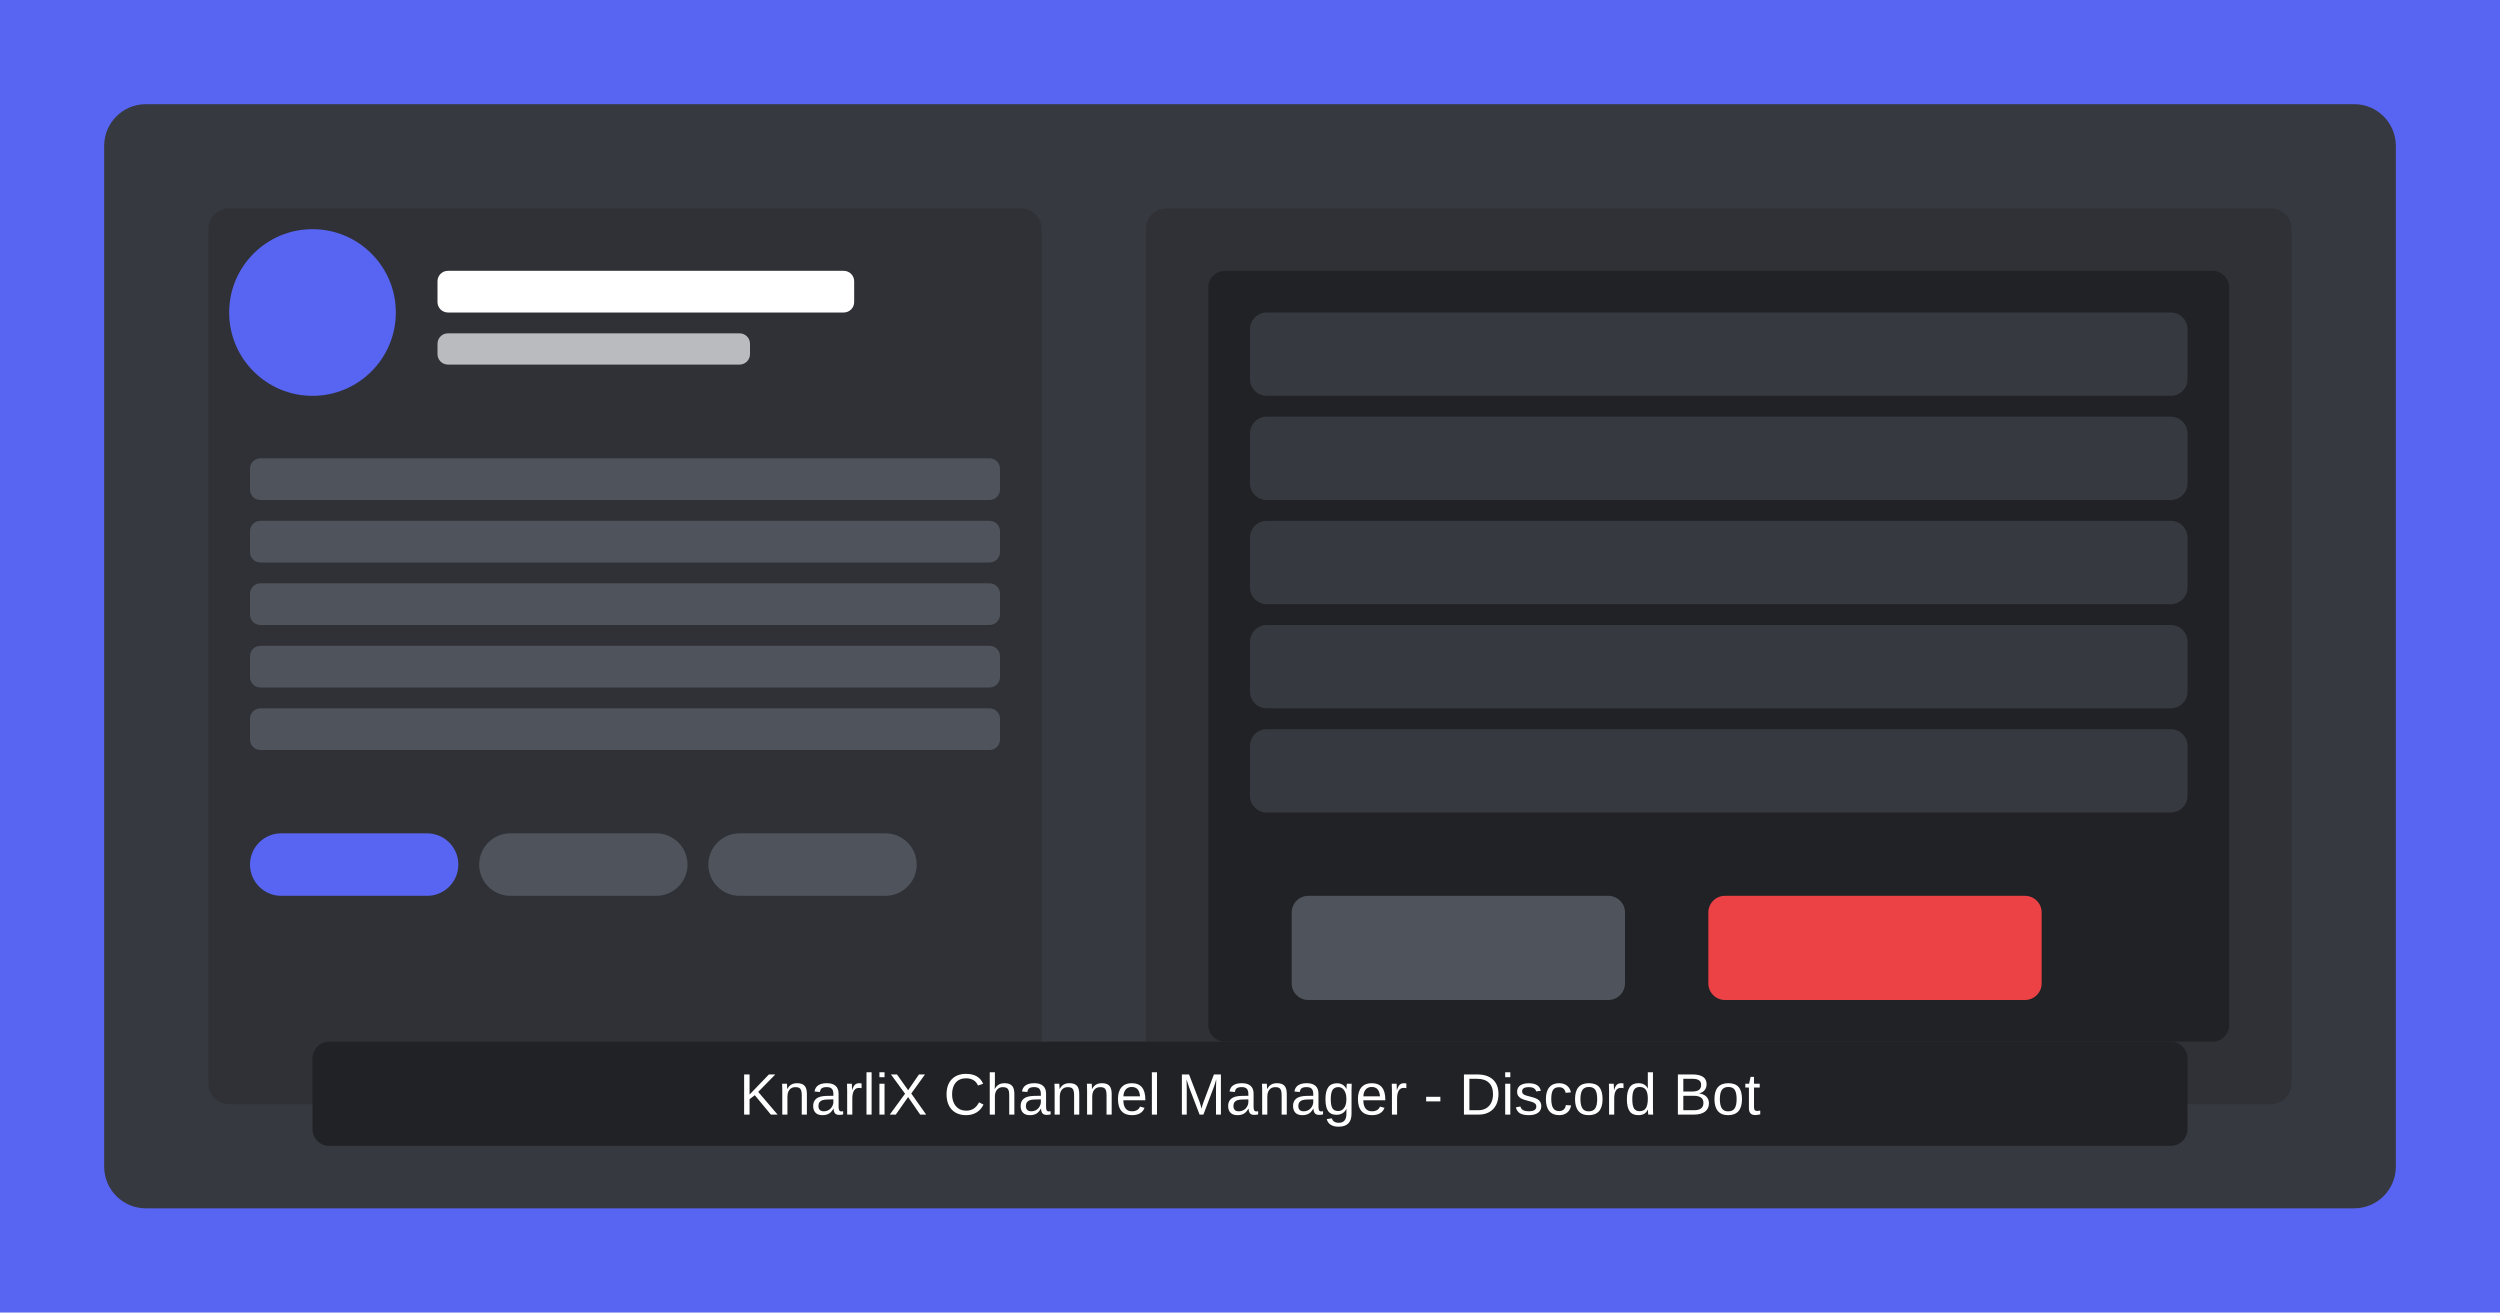
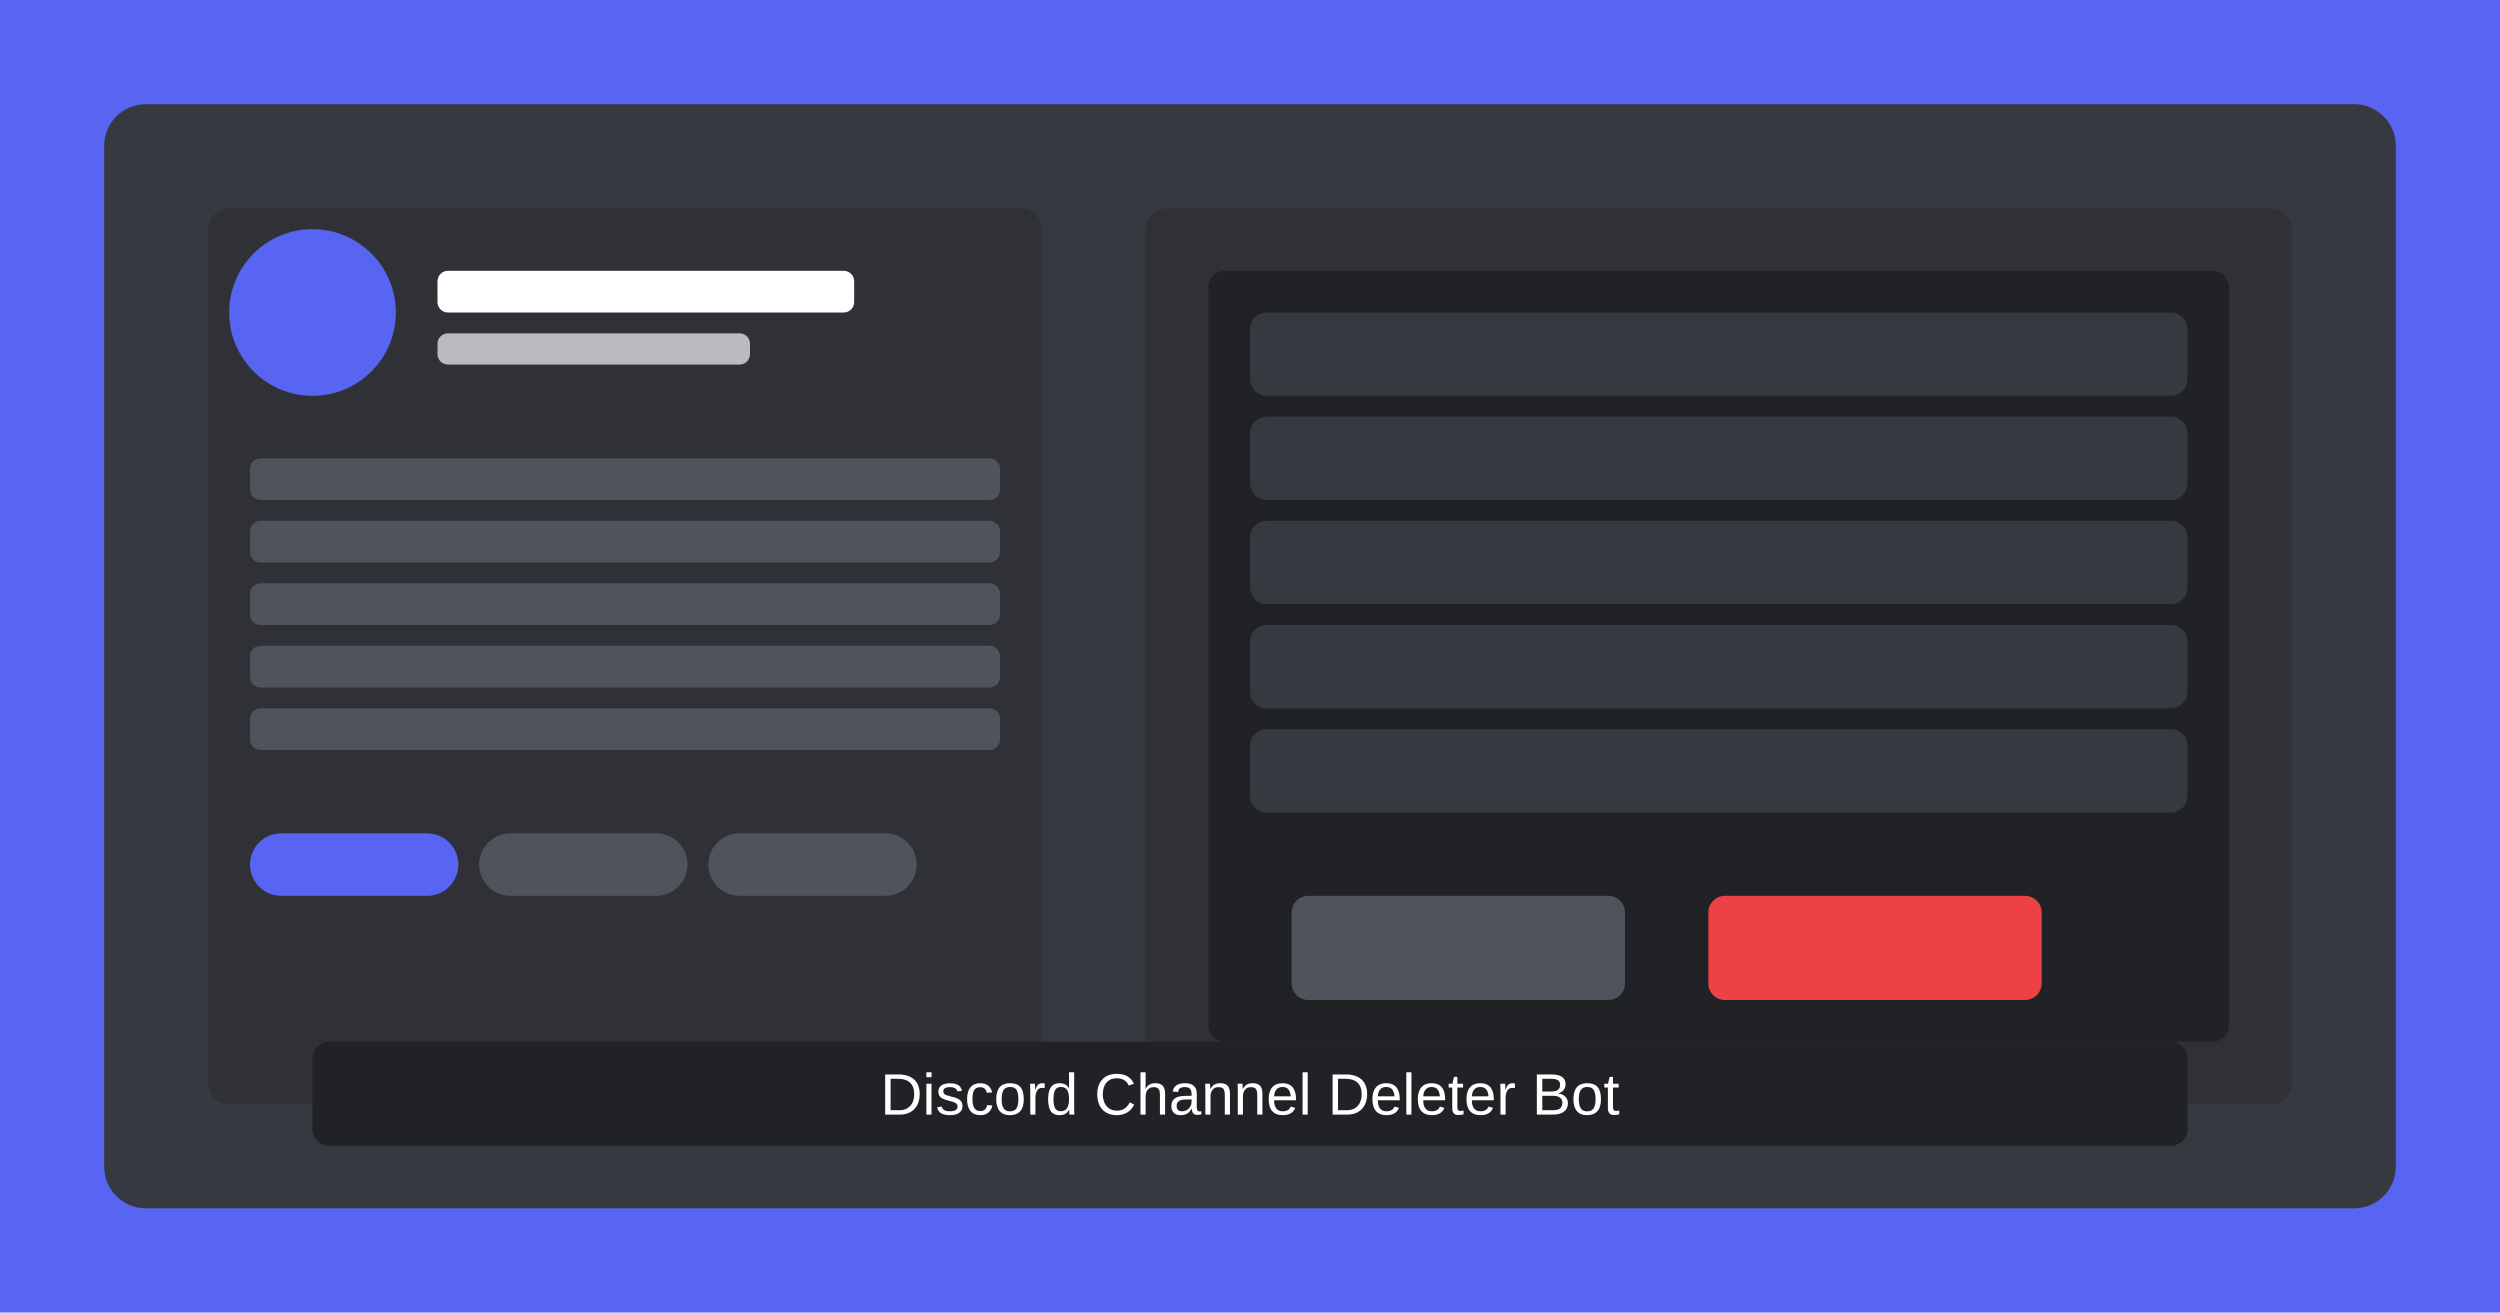
<svg xmlns="http://www.w3.org/2000/svg" width="1200" height="630" viewBox="0 0 1200 630" fill="none">
  <rect width="1200" height="630" fill="#5865F2" />
  <rect x="50" y="50" width="1100" height="530" rx="20" fill="#36393F" />
  <rect x="100" y="100" width="400" height="430" rx="10" fill="#2F3136" />
  <rect x="550" y="100" width="550" height="430" rx="10" fill="#2F3136" />
  <circle cx="150" cy="150" r="40" fill="#5865F2" />
  <rect x="210" y="130" width="200" height="20" rx="5" fill="#FFFFFF" />
  <rect x="210" y="160" width="150" height="15" rx="5" fill="#B9BBBE" />
  <rect x="120" y="220" width="360" height="20" rx="5" fill="#4F545C" />
  <rect x="120" y="250" width="360" height="20" rx="5" fill="#4F545C" />
  <rect x="120" y="280" width="360" height="20" rx="5" fill="#4F545C" />
  <rect x="120" y="310" width="360" height="20" rx="5" fill="#4F545C" />
  <rect x="120" y="340" width="360" height="20" rx="5" fill="#4F545C" />
  <rect x="120" y="400" width="100" height="30" rx="15" fill="#5865F2" />
  <rect x="230" y="400" width="100" height="30" rx="15" fill="#4F545C" />
  <rect x="340" y="400" width="100" height="30" rx="15" fill="#4F545C" />
  <rect x="580" y="130" width="490" height="370" rx="8" fill="#202225" />
  <rect x="600" y="150" width="450" height="40" rx="8" fill="#36393F" />
  <rect x="600" y="200" width="450" height="40" rx="8" fill="#36393F" />
  <rect x="600" y="250" width="450" height="40" rx="8" fill="#36393F" />
  <rect x="600" y="300" width="450" height="40" rx="8" fill="#36393F" />
  <rect x="600" y="350" width="450" height="40" rx="8" fill="#36393F" />
  <rect x="820" y="430" width="160" height="50" rx="8" fill="#ED4245" />
  <rect x="620" y="430" width="160" height="50" rx="8" fill="#4F545C" />
  <rect x="150" y="500" width="900" height="50" rx="8" fill="#202225" />
-   <text x="600" y="535" font-family="Arial" font-size="28" fill="white" text-anchor="middle">KnarliX Channel Manager - Discord Bot</text>
+   <text x="600" y="535" font-family="Arial" font-size="28" fill="white" text-anchor="middle">Discord Channel Deleter Bot</text>
</svg>
